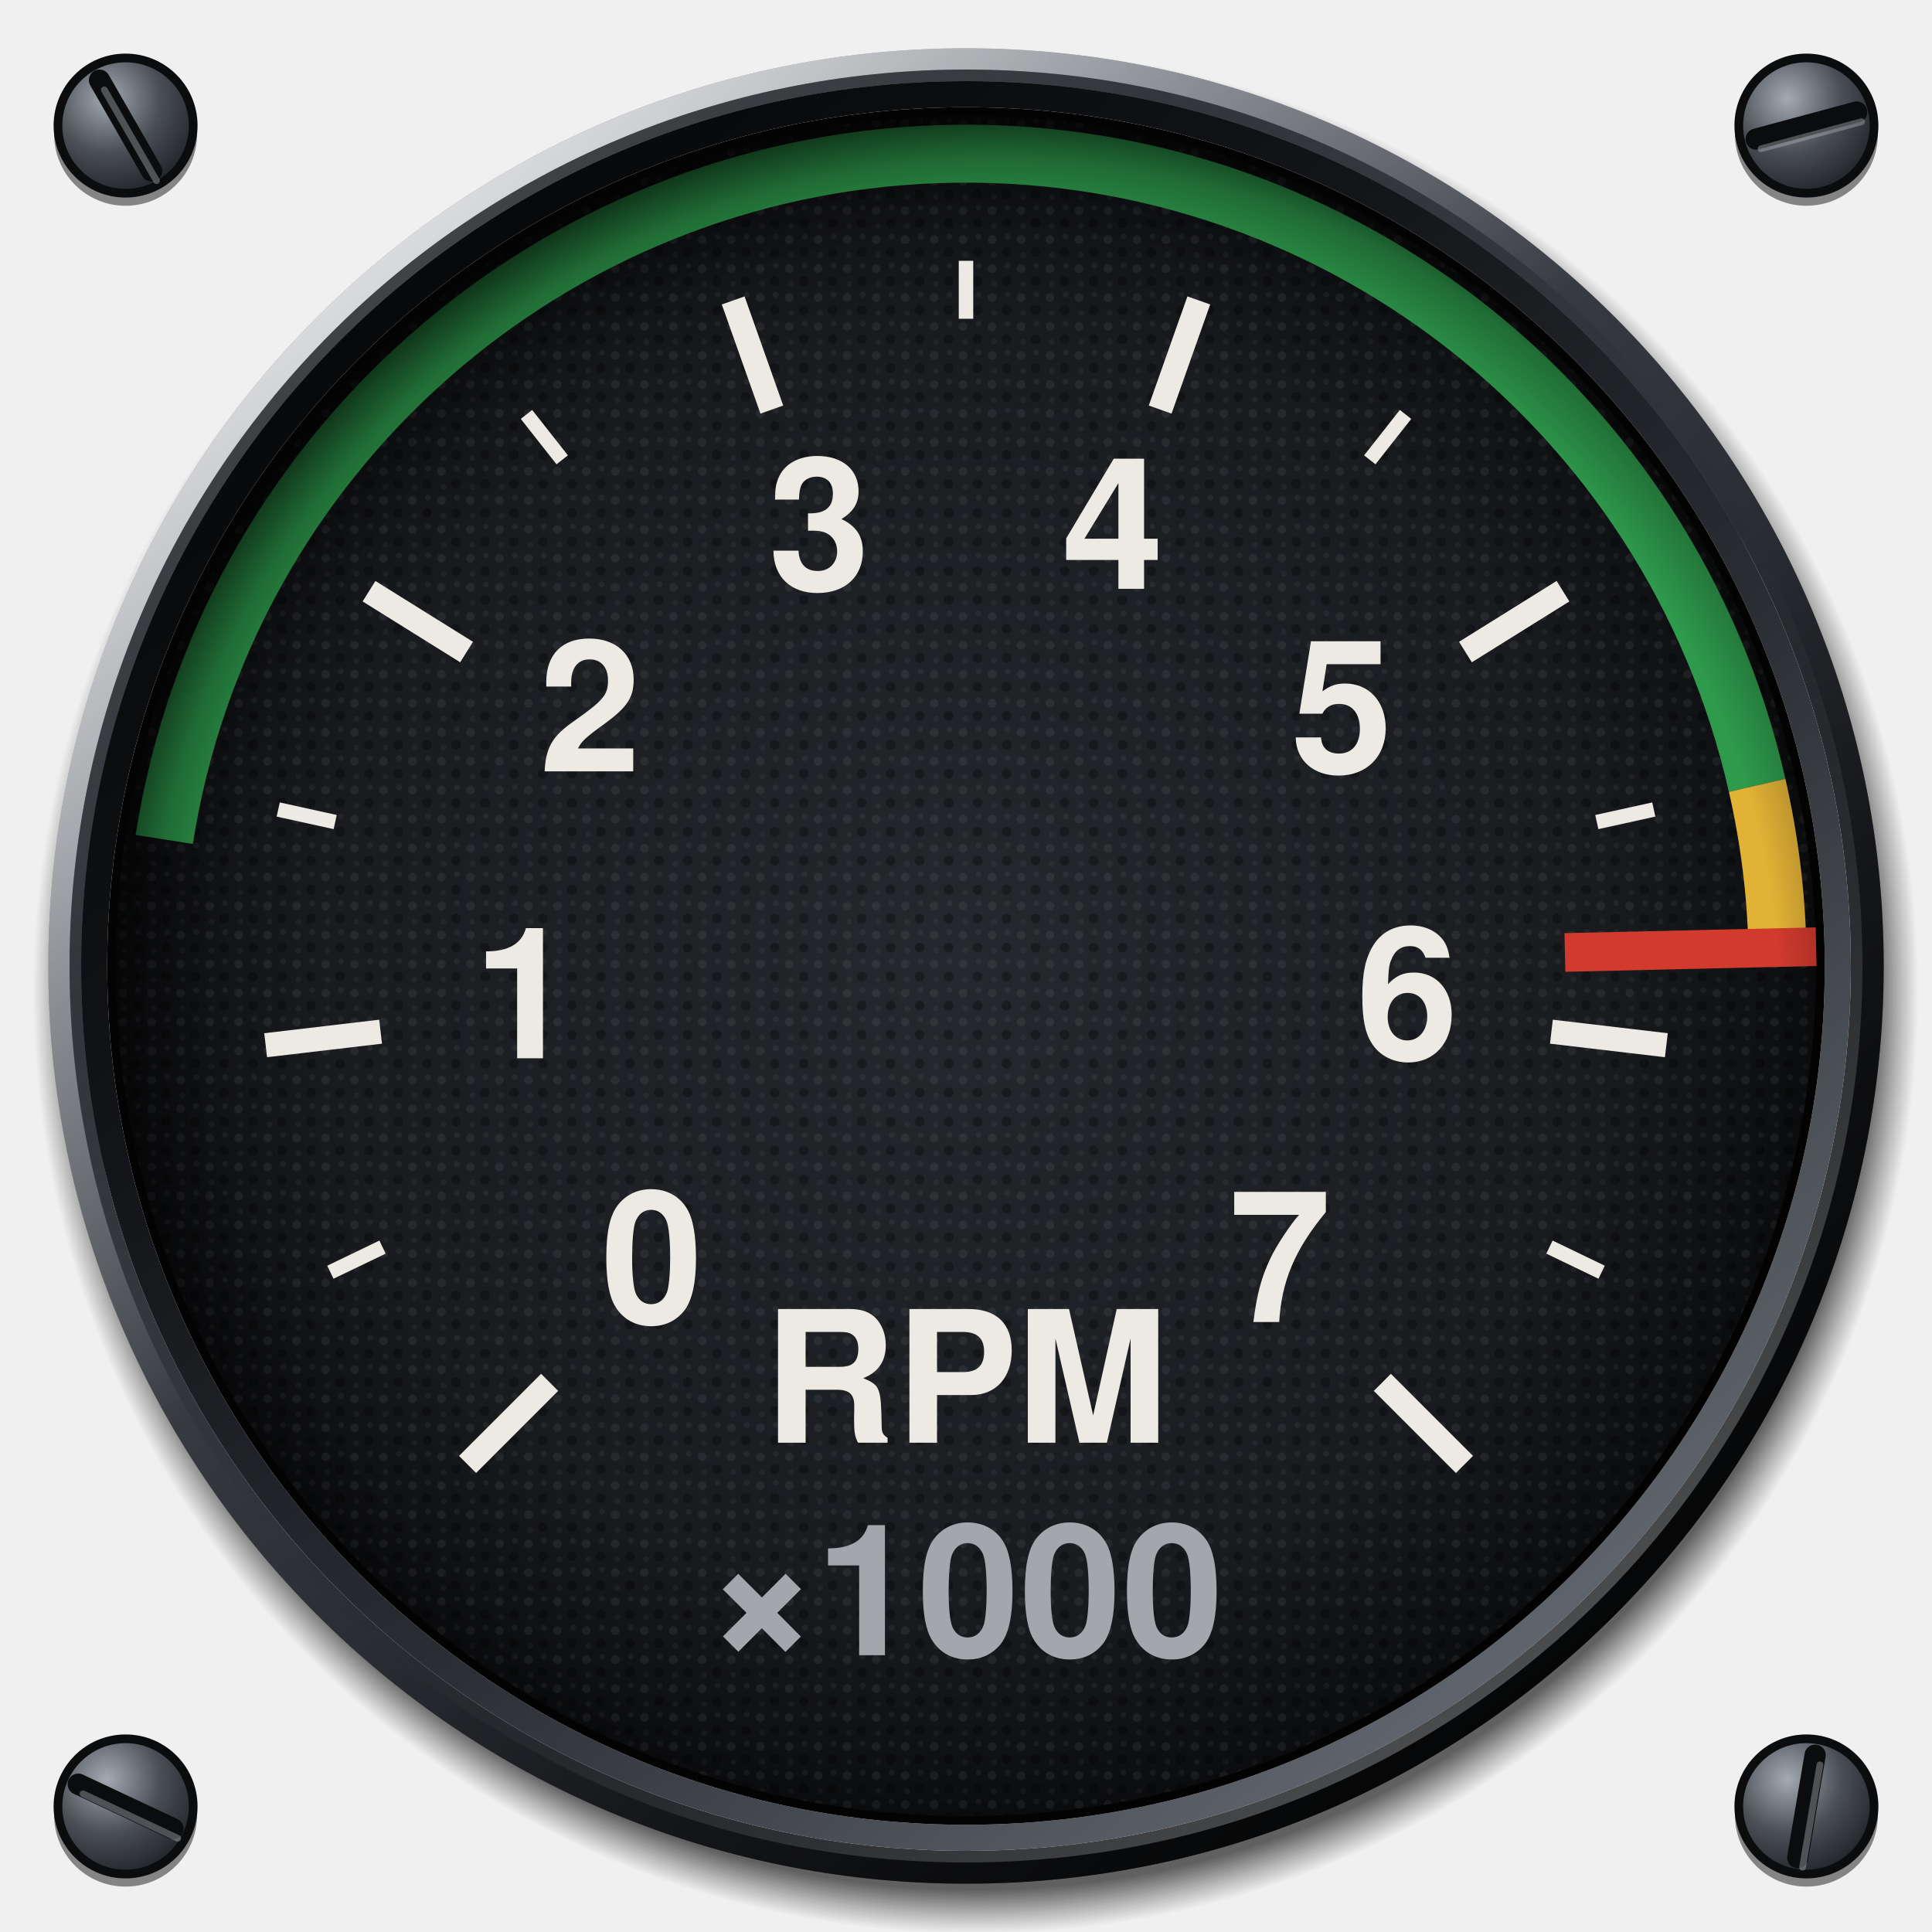
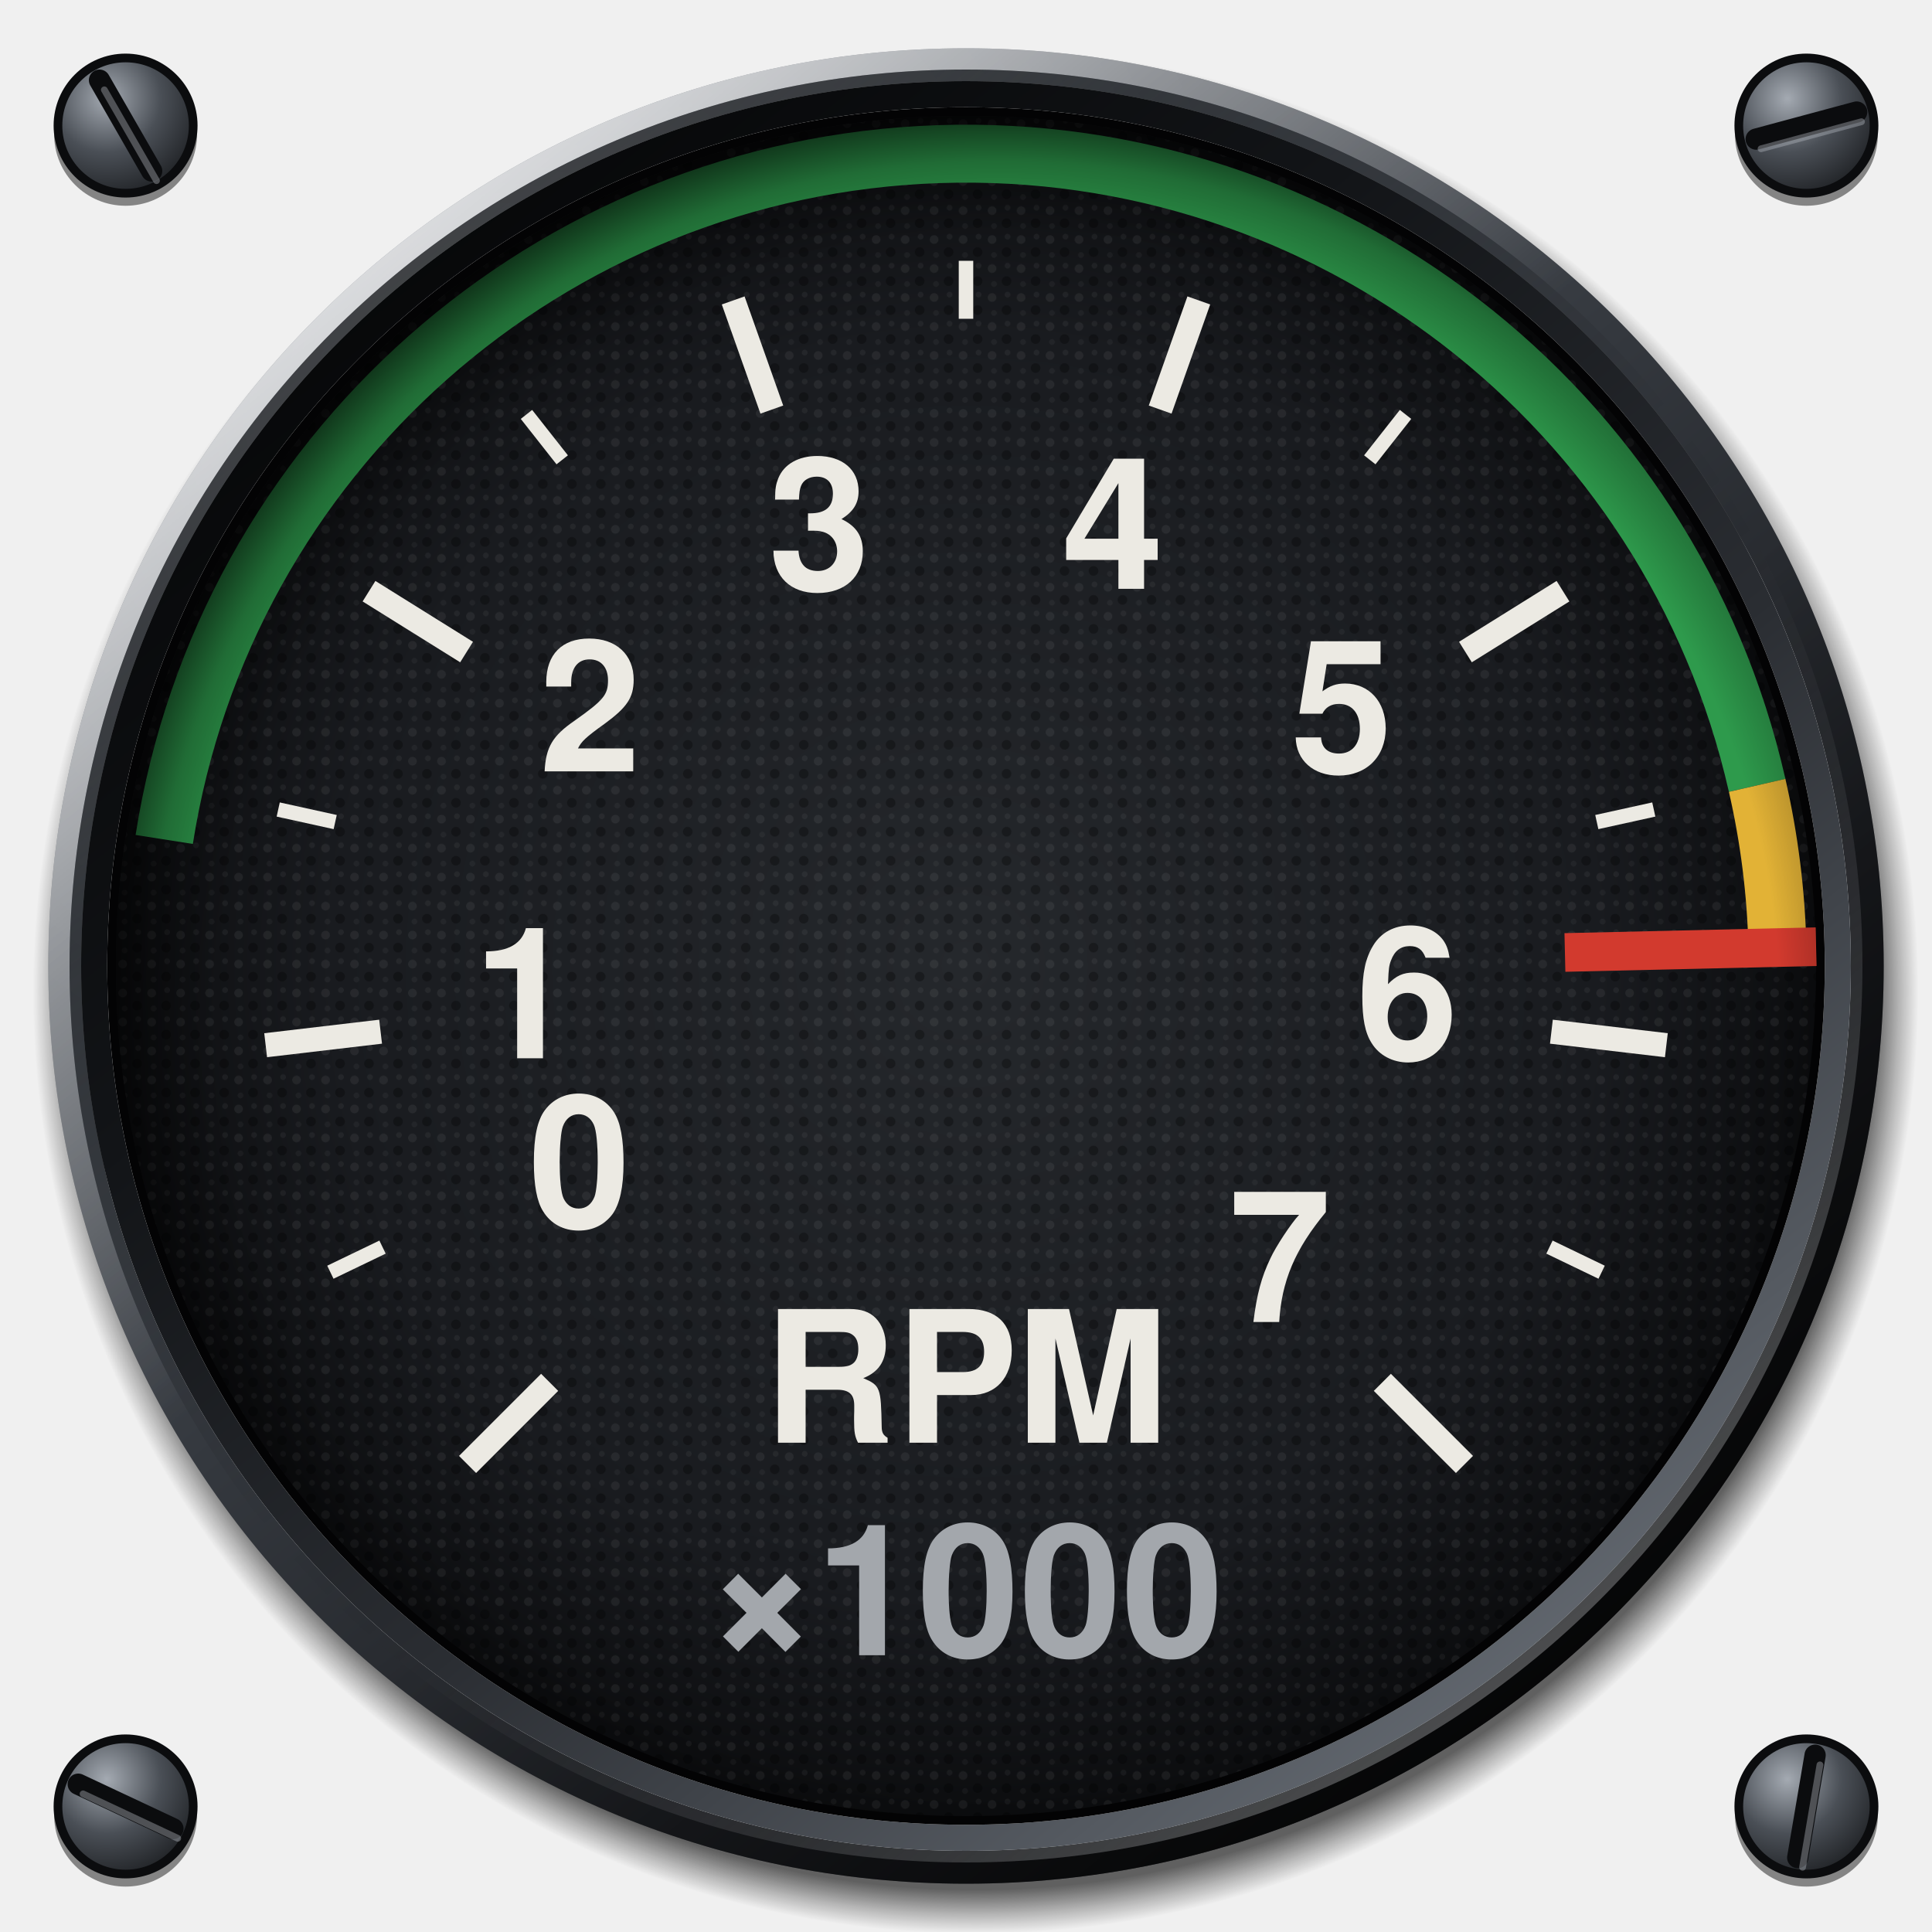
<svg xmlns="http://www.w3.org/2000/svg" viewBox="0 0 200 200" width="200" height="200">
  <defs>
    <radialGradient id="screw" cx="0.36" cy="0.3" r="0.8">
      <stop offset="0" stop-color="#A4AAB2" />
      <stop offset="0.5" stop-color="#4A4F56" />
      <stop offset="1" stop-color="#1A1C1F" />
    </radialGradient>
    <radialGradient id="cast" gradientUnits="userSpaceOnUse" cx="101" cy="102.6" r="97.6">
      <stop offset="0.953" stop-color="#000" stop-opacity="0.6" />
      <stop offset="0.98" stop-color="#000" stop-opacity="0.24" />
      <stop offset="1" stop-color="#000" stop-opacity="0" />
    </radialGradient>
    <linearGradient id="bezel" x1="0.14" y1="0.06" x2="0.86" y2="0.96">
      <stop offset="0" stop-color="#7C828B" />
      <stop offset="0.22" stop-color="#4C5158" />
      <stop offset="0.45" stop-color="#34383E" />
      <stop offset="0.72" stop-color="#1C1E22" />
      <stop offset="1" stop-color="#0B0C0E" />
    </linearGradient>
    <radialGradient id="sheen" gradientUnits="userSpaceOnUse" cx="52" cy="40" r="78">
      <stop offset="0" stop-color="#FFFFFF" stop-opacity="0.22" />
      <stop offset="0.5" stop-color="#FFFFFF" stop-opacity="0.07" />
      <stop offset="1" stop-color="#FFFFFF" stop-opacity="0" />
    </radialGradient>
    <linearGradient id="chamfer" x1="0.15" y1="0.08" x2="0.85" y2="0.94">
      <stop offset="0" stop-color="#FFFFFF" stop-opacity="0.75" />
      <stop offset="0.42" stop-color="#FFFFFF" stop-opacity="0" />
      <stop offset="0.58" stop-color="#000" stop-opacity="0" />
      <stop offset="1" stop-color="#000" stop-opacity="0.7" />
    </linearGradient>
    <linearGradient id="lip" x1="0.86" y1="0.96" x2="0.14" y2="0.06">
      <stop offset="0" stop-color="#6A7078" />
      <stop offset="0.4" stop-color="#2A2D32" />
      <stop offset="0.7" stop-color="#121417" />
      <stop offset="1" stop-color="#050607" />
    </linearGradient>
    <linearGradient id="lipedge" x1="0.14" y1="0.06" x2="0.86" y2="0.96">
      <stop offset="0" stop-color="#000" stop-opacity="0.6" />
      <stop offset="0.5" stop-color="#000" stop-opacity="0" />
      <stop offset="1" stop-color="#FFFFFF" stop-opacity="0.35" />
    </linearGradient>
    <radialGradient id="dial" cx="0.5" cy="0.5" r="0.5">
      <stop offset="0" stop-color="#25282C" />
      <stop offset="0.75" stop-color="#191B1F" />
      <stop offset="1" stop-color="#0C0D0F" />
    </radialGradient>
    <pattern id="grain" patternUnits="userSpaceOnUse" width="3" height="3">
      <circle cx="0.7" cy="0.8" r="0.45" fill="#FFFFFF" fill-opacity="0.06" />
      <circle cx="2.2" cy="2.1" r="0.5" fill="#000" fill-opacity="0.3" />
      <circle cx="2.3" cy="0.5" r="0.3" fill="#FFFFFF" fill-opacity="0.05" />
      <circle cx="0.9" cy="2.4" r="0.3" fill="#FFFFFF" fill-opacity="0.04" />
    </pattern>
    <radialGradient id="recess" gradientUnits="userSpaceOnUse" cx="103.4" cy="105" r="94">
      <stop offset="0.86" stop-color="#000" stop-opacity="0" />
      <stop offset="0.94" stop-color="#000" stop-opacity="0.3" />
      <stop offset="1" stop-color="#000" stop-opacity="0.72" />
    </radialGradient>
  </defs>
  <circle cx="13" cy="13.9" r="7.4" fill="#000" fill-opacity="0.45" />
  <circle cx="13" cy="13" r="7" fill="url(#screw)" stroke="#0B0C0E" stroke-width="0.9" />
  <line x1="10.3" y1="8.3" x2="15.7" y2="17.7" stroke="#0B0C0E" stroke-width="2.2" stroke-linecap="round" />
  <line x1="10.8" y1="9.3" x2="16.2" y2="18.7" stroke="#B4BAC2" stroke-opacity="0.4" stroke-width="0.7" stroke-linecap="round" />
  <circle cx="187" cy="13.9" r="7.4" fill="#000" fill-opacity="0.45" />
  <circle cx="187" cy="13" r="7" fill="url(#screw)" stroke="#0B0C0E" stroke-width="0.9" />
  <line x1="181.8" y1="14.4" x2="192.2" y2="11.6" stroke="#0B0C0E" stroke-width="2.2" stroke-linecap="round" />
  <line x1="182.3" y1="15.4" x2="192.7" y2="12.6" stroke="#B4BAC2" stroke-opacity="0.4" stroke-width="0.7" stroke-linecap="round" />
  <circle cx="13" cy="187.9" r="7.4" fill="#000" fill-opacity="0.45" />
  <circle cx="13" cy="187" r="7" fill="url(#screw)" stroke="#0B0C0E" stroke-width="0.9" />
  <line x1="8.1" y1="184.7" x2="17.9" y2="189.3" stroke="#0B0C0E" stroke-width="2.2" stroke-linecap="round" />
  <line x1="8.6" y1="185.7" x2="18.4" y2="190.3" stroke="#B4BAC2" stroke-opacity="0.4" stroke-width="0.7" stroke-linecap="round" />
  <circle cx="187" cy="187.9" r="7.4" fill="#000" fill-opacity="0.45" />
  <circle cx="187" cy="187" r="7" fill="url(#screw)" stroke="#0B0C0E" stroke-width="0.9" />
  <line x1="187.9" y1="181.7" x2="186.1" y2="192.3" stroke="#0B0C0E" stroke-width="2.2" stroke-linecap="round" />
  <line x1="188.4" y1="182.7" x2="186.6" y2="193.3" stroke="#B4BAC2" stroke-opacity="0.4" stroke-width="0.7" stroke-linecap="round" />
  <path d="M3.4 102.6a97.6 97.6 0 1 0 195.2 0a97.6 97.6 0 1 0 -195.2 0ZM9 102.6a92 92 0 1 1 184 0a92 92 0 1 1 -184 0Z" fill="url(#cast)" fill-rule="evenodd" />
  <path d="M5 100a95 95 0 1 0 190 0a95 95 0 1 0 -190 0ZM8.4 100a91.6 91.6 0 1 1 183.2 0a91.6 91.6 0 1 1 -183.2 0Z" fill="url(#bezel)" fill-rule="evenodd" />
  <path d="M5 100a95 95 0 1 0 190 0a95 95 0 1 0 -190 0ZM8.4 100a91.6 91.6 0 1 1 183.2 0a91.6 91.6 0 1 1 -183.2 0Z" fill="url(#sheen)" fill-rule="evenodd" />
  <circle cx="100" cy="100" r="93.9" fill="none" stroke="url(#chamfer)" stroke-width="2.2" />
  <circle cx="100" cy="100" r="92.2" fill="none" stroke="url(#lipedge)" stroke-width="1.2" />
  <path d="M8.4 100a91.6 91.6 0 1 0 183.2 0a91.6 91.6 0 1 0 -183.2 0ZM11.1 100a88.9 88.9 0 1 1 177.8 0a88.9 88.9 0 1 1 -177.8 0Z" fill="url(#lip)" fill-rule="evenodd" />
  <path d="M11.1 100a88.9 88.9 0 1 0 177.8 0a88.9 88.9 0 1 0 -177.8 0ZM12.5 100a87.5 87.5 0 1 1 175 0a87.5 87.5 0 1 1 -175 0Z" fill="#030304" fill-rule="evenodd" />
  <circle cx="100" cy="100" r="88" fill="url(#dial)" />
  <circle cx="100" cy="100" r="88" fill="url(#grain)" />
  <path d="M17 86.9A84 84 0 0 1 181.9 81.3" fill="none" stroke="#2E9A4C" stroke-width="6" />
  <path d="M181.9 81.3A84 84 0 0 1 184 98.1" fill="none" stroke="#E2B236" stroke-width="6" />
  <line x1="48.4" y1="151.6" x2="56.9" y2="143.1" stroke="#ECEAE3" stroke-width="2.5" stroke-linecap="butt" />
  <line x1="34.2" y1="131.7" x2="39.6" y2="129.1" stroke="#ECEAE3" stroke-width="1.5" stroke-linecap="butt" />
  <line x1="27.5" y1="108.2" x2="39.4" y2="106.8" stroke="#ECEAE3" stroke-width="2.5" stroke-linecap="butt" />
  <line x1="28.8" y1="83.8" x2="34.7" y2="85.1" stroke="#ECEAE3" stroke-width="1.5" stroke-linecap="butt" />
  <line x1="38.2" y1="61.2" x2="48.3" y2="67.5" stroke="#ECEAE3" stroke-width="2.5" stroke-linecap="butt" />
  <line x1="54.5" y1="42.9" x2="58.2" y2="47.6" stroke="#ECEAE3" stroke-width="1.5" stroke-linecap="butt" />
  <line x1="75.9" y1="31.1" x2="79.9" y2="42.4" stroke="#ECEAE3" stroke-width="2.5" stroke-linecap="butt" />
  <line x1="100" y1="27" x2="100" y2="33" stroke="#ECEAE3" stroke-width="1.5" stroke-linecap="butt" />
  <line x1="124.1" y1="31.1" x2="120.1" y2="42.4" stroke="#ECEAE3" stroke-width="2.5" stroke-linecap="butt" />
  <line x1="145.5" y1="42.9" x2="141.8" y2="47.6" stroke="#ECEAE3" stroke-width="1.5" stroke-linecap="butt" />
  <line x1="161.8" y1="61.2" x2="151.7" y2="67.5" stroke="#ECEAE3" stroke-width="2.5" stroke-linecap="butt" />
  <line x1="171.2" y1="83.8" x2="165.3" y2="85.1" stroke="#ECEAE3" stroke-width="1.5" stroke-linecap="butt" />
  <line x1="172.5" y1="108.2" x2="160.6" y2="106.8" stroke="#ECEAE3" stroke-width="2.5" stroke-linecap="butt" />
  <line x1="165.8" y1="131.7" x2="160.4" y2="129.1" stroke="#ECEAE3" stroke-width="1.5" stroke-linecap="butt" />
  <line x1="151.6" y1="151.6" x2="143.1" y2="143.1" stroke="#ECEAE3" stroke-width="2.5" stroke-linecap="butt" />
  <line x1="162" y1="98.6" x2="188" y2="98" stroke="#D23A2E" stroke-width="4" stroke-linecap="butt" />
-   <text x="67.5" y="132.5" font-size="19" font-family="Helvetica, Arial, sans-serif" font-weight="bold" fill="#ECEAE3" text-anchor="middle" dominant-baseline="central">0</text>
+   <text x="60.0" y="122.6" font-size="19" font-family="Helvetica, Arial, sans-serif" font-weight="bold" fill="#ECEAE3" text-anchor="middle" dominant-baseline="central">0</text>
  <text x="54.3" y="105.2" font-size="19" font-family="Helvetica, Arial, sans-serif" font-weight="bold" fill="#ECEAE3" text-anchor="middle" dominant-baseline="central">1</text>
  <text x="61.1" y="75.5" font-size="19" font-family="Helvetica, Arial, sans-serif" font-weight="bold" fill="#ECEAE3" text-anchor="middle" dominant-baseline="central">2</text>
  <text x="84.8" y="56.6" font-size="19" font-family="Helvetica, Arial, sans-serif" font-weight="bold" fill="#ECEAE3" text-anchor="middle" dominant-baseline="central">3</text>
  <text x="115.2" y="56.6" font-size="19" font-family="Helvetica, Arial, sans-serif" font-weight="bold" fill="#ECEAE3" text-anchor="middle" dominant-baseline="central">4</text>
  <text x="138.9" y="75.5" font-size="19" font-family="Helvetica, Arial, sans-serif" font-weight="bold" fill="#ECEAE3" text-anchor="middle" dominant-baseline="central">5</text>
  <text x="145.7" y="105.2" font-size="19" font-family="Helvetica, Arial, sans-serif" font-weight="bold" fill="#ECEAE3" text-anchor="middle" dominant-baseline="central">6</text>
  <text x="132.5" y="132.5" font-size="19" font-family="Helvetica, Arial, sans-serif" font-weight="bold" fill="#ECEAE3" text-anchor="middle" dominant-baseline="central">7</text>
  <text x="100" y="145" font-size="19" font-family="Helvetica, Arial, sans-serif" font-weight="bold" fill="#ECEAE3" text-anchor="middle" dominant-baseline="central">RPM</text>
  <text x="100" y="167" font-size="19" font-family="Helvetica, Arial, sans-serif" font-weight="bold" fill="#A3A7AC" text-anchor="middle" dominant-baseline="central">×1000</text>
  <path d="M12 100a88 88 0 1 0 176 0a88 88 0 1 0 -176 0ZM26 100a74 74 0 1 1 148 0a74 74 0 1 1 -148 0Z" fill="url(#recess)" fill-rule="evenodd" />
</svg>
